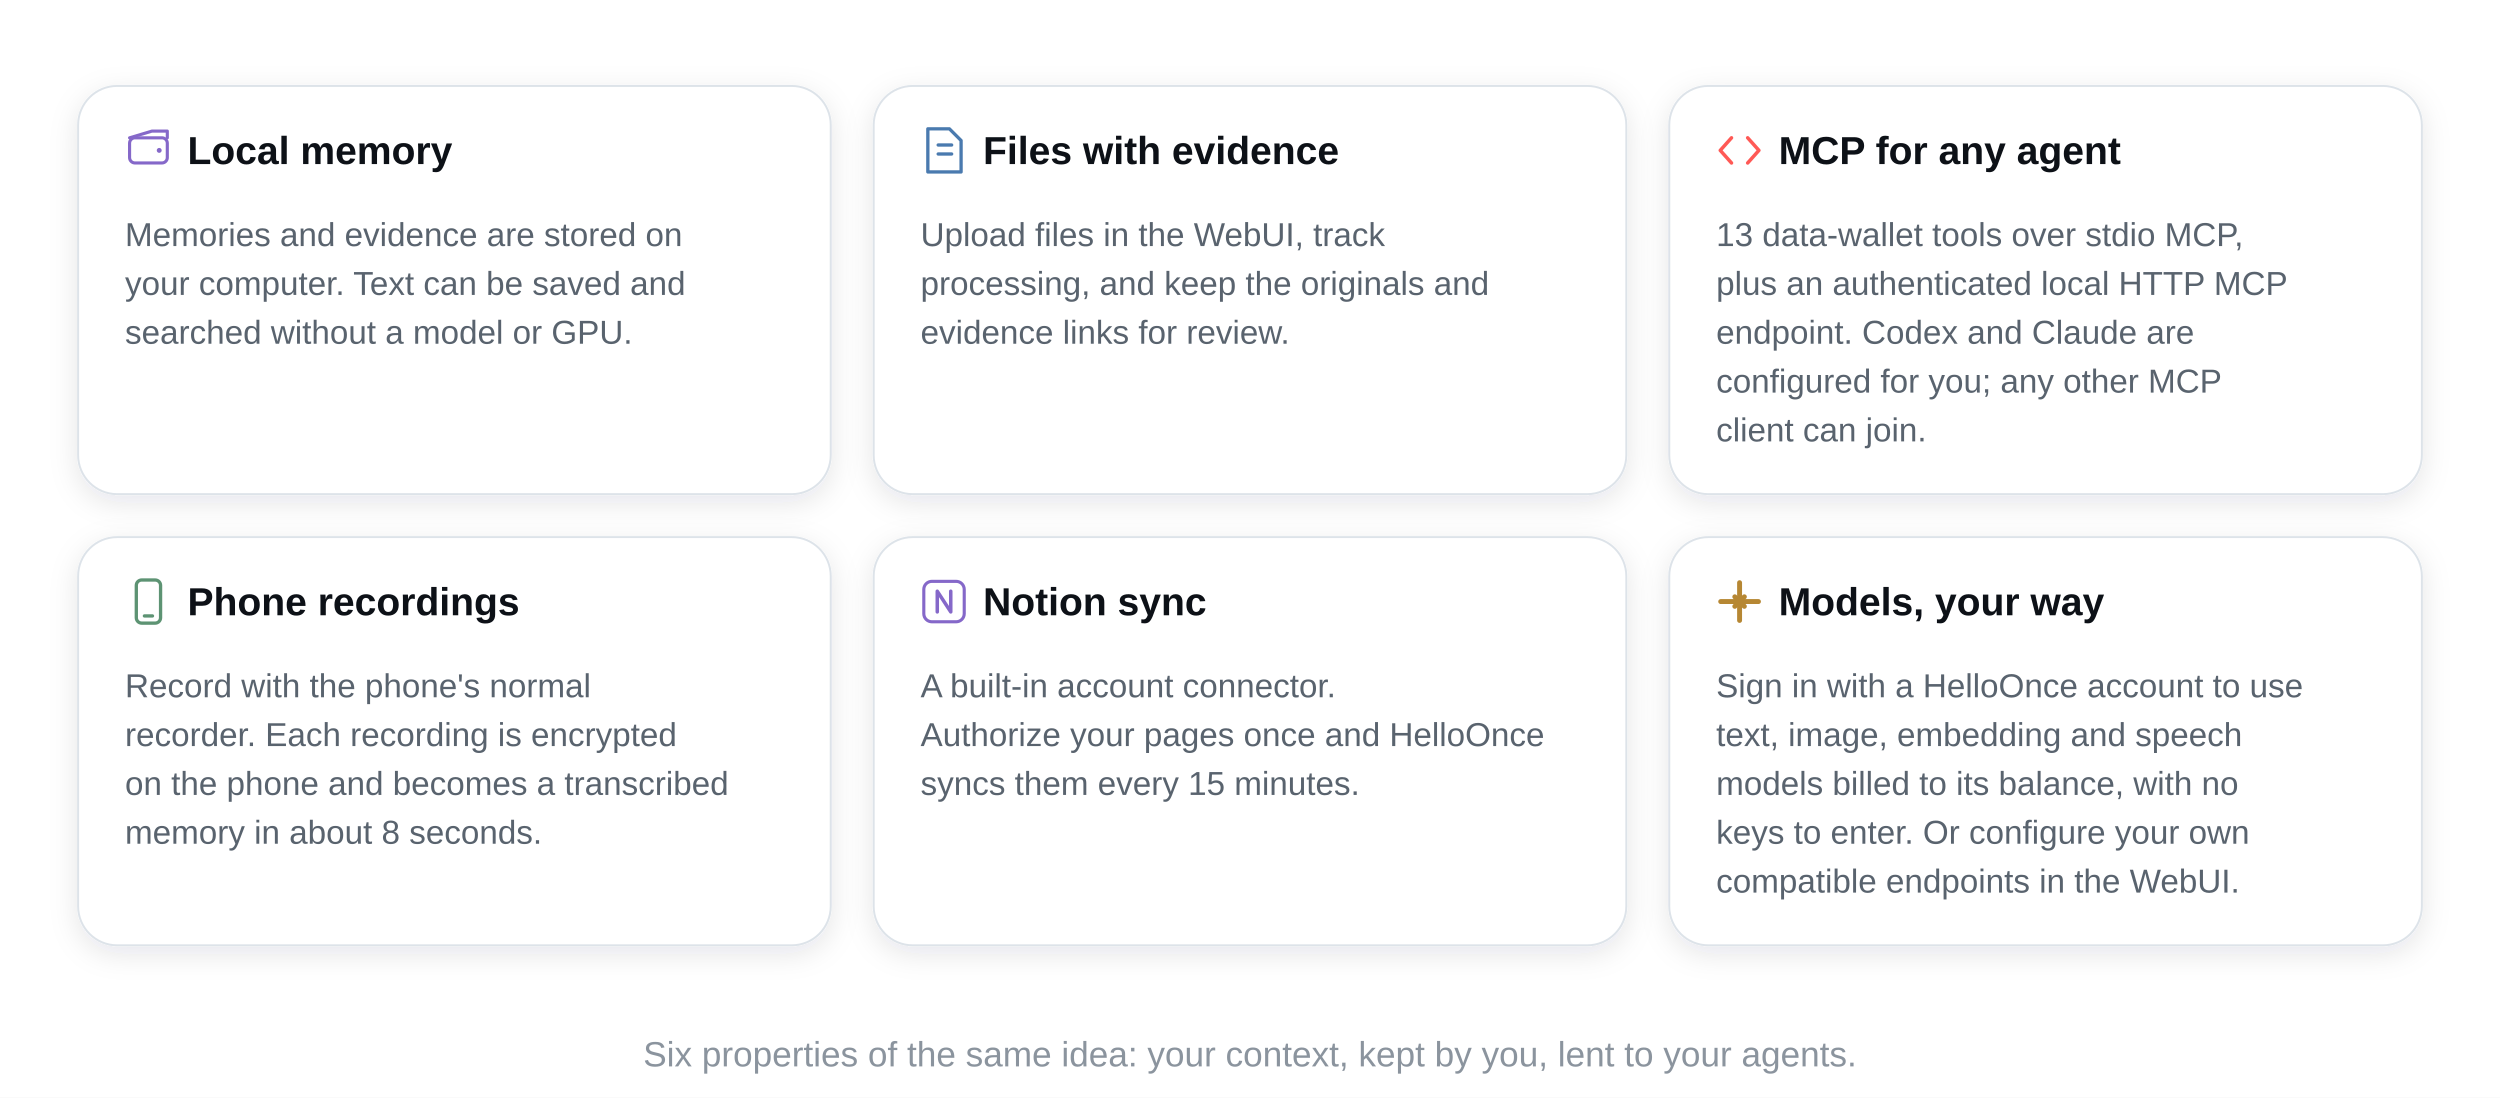
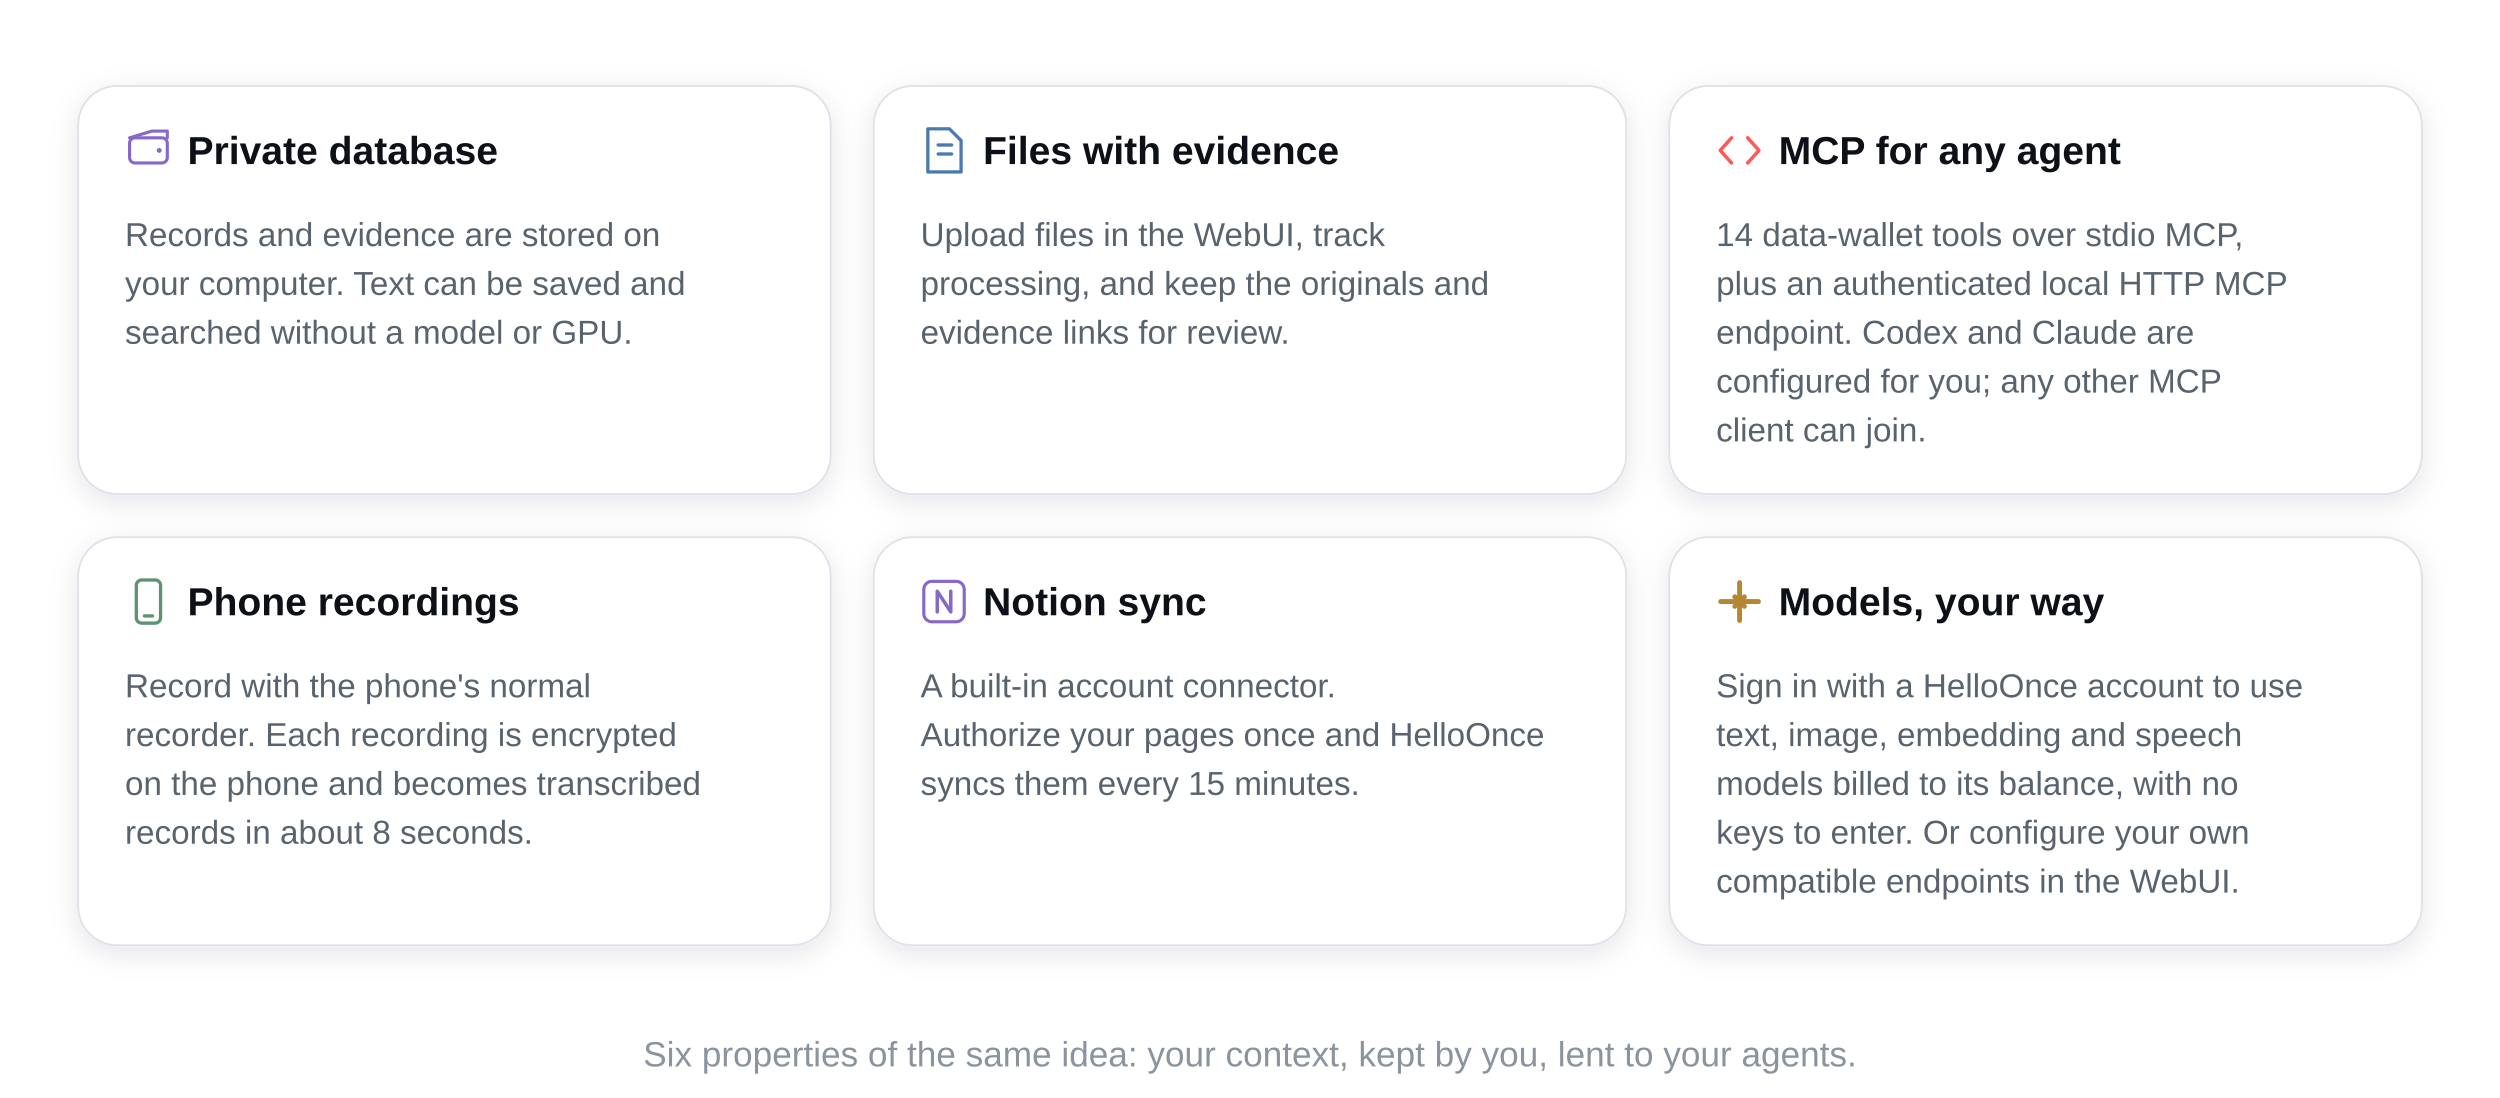
- <svg xmlns="http://www.w3.org/2000/svg" viewBox="0 0 1280 562" width="1280" height="562" role="img" aria-label="Six capabilities: local memory, files with evidence, MCP for Codex and Claude, phone recordings, Notion sync, and configurable models.">
+ <svg xmlns="http://www.w3.org/2000/svg" viewBox="0 0 1280 562" width="1280" height="562" role="img" aria-label="Six capabilities: a private database on your computer, files with evidence, MCP for Codex and Claude, phone recordings, Notion sync, and configurable models.">
  <defs>
    <radialGradient id="halo" cx="50%" cy="50%" r="50%">
      <stop offset="0" stop-color="#FF7A70" stop-opacity=".55" />
      <stop offset=".45" stop-color="#FF7A70" stop-opacity=".18" />
      <stop offset="1" stop-color="#FF7A70" stop-opacity="0" />
    </radialGradient>
    <linearGradient id="cardGrad" x1="0" y1="0" x2="0" y2="1">
      <stop offset="0" stop-color="#FFFFFF" />
      <stop offset="1" stop-color="#FFFFFF" />
    </linearGradient>
    <linearGradient id="cardAltGrad" x1="0" y1="0" x2="0" y2="1">
      <stop offset="0" stop-color="#F6F8FA" />
      <stop offset="1" stop-color="#F6F8FA" />
    </linearGradient>
    <filter id="soft" x="-30%" y="-30%" width="160%" height="180%">
      <feDropShadow dx="0" dy="8" stdDeviation="14" flood-color="rgba(31,35,40,.13)" flood-opacity="1" />
    </filter>
    <filter id="softSm" x="-30%" y="-30%" width="160%" height="180%">
      <feDropShadow dx="0" dy="4" stdDeviation="7" flood-color="rgba(31,35,40,.13)" flood-opacity=".8" />
    </filter>
  </defs>
  <style>
  .s{font-family:-apple-system, BlinkMacSystemFont, 'Segoe UI Variable Display', 'Segoe UI', 'Helvetica Neue', Arial, 'Microsoft YaHei', 'PingFang SC', 'Hiragino Sans GB', 'Noto Sans CJK SC', sans-serif}
  .m{font-family:ui-monospace, SFMono-Regular, 'SF Mono', Menlo, Consolas, 'Liberation Mono', 'Microsoft YaHei', monospace}
  .rise{opacity:0;animation:rise .9s cubic-bezier(.16,.84,.32,1) both}
  @keyframes rise{from{opacity:0;transform:translateY(14px);filter:blur(6px)}to{opacity:1;transform:none;filter:blur(0)}}
  @keyframes breathe{0%,100%{opacity:.45;transform:scale(.96)}50%{opacity:.9;transform:scale(1.05)}}
  @keyframes breathe2{
    0%{opacity:.05;transform:scale(.93);animation-timing-function:cubic-bezier(.66,0,.34,1)}
    18%{opacity:.12;transform:scale(1.03);animation-timing-function:cubic-bezier(.37,0,.63,1)}
    34%{opacity:.07;transform:scale(.99);animation-timing-function:cubic-bezier(.45,0,.55,1)}
    57%{opacity:.15;transform:scale(1.085);animation-timing-function:cubic-bezier(.3,0,.7,1)}
    72%{opacity:.088;transform:scale(1.008);animation-timing-function:cubic-bezier(.6,0,.4,1)}
    88%{opacity:.126;transform:scale(1.052);animation-timing-function:cubic-bezier(.5,0,.5,1)}
    100%{opacity:.05;transform:scale(.93)}
  }
  @keyframes twinkle{0%,100%{opacity:.12}50%{opacity:.5}}
  .tw{animation:twinkle 9s ease-in-out infinite}
  .snr{animation:snr 5.4s cubic-bezier(.16,.84,.32,1) infinite;transform-box:fill-box;transform-origin:center}
  @keyframes snr{0%{transform:scale(.5);opacity:.55}65%{opacity:0}100%{transform:scale(1.6);opacity:0}}
  .swp{animation-timing-function:cubic-bezier(.83,0,.17,1);animation-iteration-count:infinite;opacity:0}
  .march{animation:march 1.65s linear infinite}
  .dp{animation:dotpulse 2.6s ease-in-out infinite}
  @keyframes dotpulse{0%,100%{opacity:.42}50%{opacity:1}}
  @keyframes march{to{stroke-dashoffset:-24}}
  .scan{animation:scan 4s cubic-bezier(.83,0,.17,1) infinite;opacity:0}
  @keyframes scan{0%{transform:translateX(0);opacity:0}8%{opacity:1}88%{opacity:1}100%{transform:translateX(1140px);opacity:0}}
  @media (prefers-reduced-motion: reduce){
    .rise{animation:none!important;opacity:1!important;filter:none!important;transform:none!important}
    .tw{animation:none!important;opacity:.55!important}
    .snr,.swp,.scan{animation:none!important;opacity:0!important}
    .march{animation:none!important}
    .dp{animation:none!important;opacity:1!important}
  }@keyframes swp{0%{transform:translateX(0);opacity:0}18%{opacity:1}82%{opacity:1}100%{transform:translateX(285.33px);opacity:0}}</style>
  <rect width="1280" height="562" fill="#FFFFFF" />
  <g filter="url(#softSm)">
    <rect x="40" y="44" width="385.33" height="209" rx="20" fill="#FFFFFF" stroke="#DDE3E9" stroke-width="1" />
  </g>
  <g transform="translate(76 77)" opacity=".92">
    <g fill="none" stroke="#7B5BC4" stroke-width="1.6" stroke-linecap="round" stroke-linejoin="round">
      <rect x="-9.66" y="-6.44" width="19.32" height="12.88" rx="2.76" />
      <path d="M-9.66 -6.44 l11.5 -3.45 h7.82 v3.45" />
      <circle cx="5.52" cy="0" r="1.265" fill="#7B5BC4" stroke="none" />
    </g>
  </g>
-   <text x="96" y="84" font-size="20" font-weight="600" fill="#0D1117" class="s">Local memory</text>
-   <text x="64" y="126" font-size="17" font-weight="400" fill="#59636E" class="s">Memories and evidence are stored on</text>
+   <text x="96" y="84" font-size="20" font-weight="600" fill="#0D1117" class="s">Private database</text>
+   <text x="64" y="126" font-size="17" font-weight="400" fill="#59636E" class="s">Records and evidence are stored on</text>
  <text x="64" y="151" font-size="17" font-weight="400" fill="#59636E" class="s">your computer. Text can be saved and</text>
  <text x="64" y="176" font-size="17" font-weight="400" fill="#59636E" class="s">searched without a model or GPU.</text>
  <g filter="url(#softSm)">
    <rect x="447.33" y="44" width="385.33" height="209" rx="20" fill="#FFFFFF" stroke="#DDE3E9" stroke-width="1" />
  </g>
  <g transform="translate(483.3333 77)" opacity=".92">
    <g fill="none" stroke="#3B6FA8" stroke-width="1.7" stroke-linecap="round" stroke-linejoin="round">
      <path d="M-8.28 -11.04 h11.04 l5.98 5.98 v16.1 h-17.02 z" />
      <path d="M-2.99 -2.76 h6.9 M-2.99 1.84 h6.9" />
    </g>
  </g>
  <text x="503.33" y="84" font-size="20" font-weight="600" fill="#0D1117" class="s">Files with evidence</text>
  <text x="471.33" y="126" font-size="17" font-weight="400" fill="#59636E" class="s">Upload files in the WebUI, track</text>
  <text x="471.33" y="151" font-size="17" font-weight="400" fill="#59636E" class="s">processing, and keep the originals and</text>
  <text x="471.33" y="176" font-size="17" font-weight="400" fill="#59636E" class="s">evidence links for review.</text>
  <g filter="url(#softSm)">
    <rect x="854.67" y="44" width="385.33" height="209" rx="20" fill="#FFFFFF" stroke="#DDE3E9" stroke-width="1" />
  </g>
  <g transform="translate(890.6667 77)" opacity=".92">
    <g fill="none" stroke="#FF4B47" stroke-width="1.8" stroke-linecap="round" stroke-linejoin="round">
      <path d="M-4.14 -6.44 l-5.75 6.44 l5.75 6.44" />
      <path d="M4.14 -6.44 l5.75 6.44 l-5.75 6.44" />
    </g>
  </g>
  <text x="910.67" y="84" font-size="20" font-weight="600" fill="#0D1117" class="s">MCP for any agent</text>
-   <text x="878.67" y="126" font-size="17" font-weight="400" fill="#59636E" class="s">13 data-wallet tools over stdio MCP,</text>
+   <text x="878.67" y="126" font-size="17" font-weight="400" fill="#59636E" class="s">14 data-wallet tools over stdio MCP,</text>
  <text x="878.67" y="151" font-size="17" font-weight="400" fill="#59636E" class="s">plus an authenticated local HTTP MCP</text>
  <text x="878.67" y="176" font-size="17" font-weight="400" fill="#59636E" class="s">endpoint. Codex and Claude are</text>
  <text x="878.67" y="201" font-size="17" font-weight="400" fill="#59636E" class="s">configured for you; any other MCP</text>
  <text x="878.67" y="226" font-size="17" font-weight="400" fill="#59636E" class="s">client can join.</text>
  <g filter="url(#softSm)">
    <rect x="40" y="275" width="385.33" height="209" rx="20" fill="#FFFFFF" stroke="#DDE3E9" stroke-width="1" />
  </g>
  <g transform="translate(76 308)" opacity=".92">
    <g fill="none" stroke="#4F8A67" stroke-width="1.7" stroke-linecap="round">
      <rect x="-6.21" y="-11.04" width="12.42" height="22.08" rx="2.76" />
      <path d="M-2.07 7.36 h4.14" />
    </g>
  </g>
  <text x="96" y="315" font-size="20" font-weight="600" fill="#0D1117" class="s">Phone recordings</text>
  <text x="64" y="357" font-size="17" font-weight="400" fill="#59636E" class="s">Record with the phone's normal</text>
  <text x="64" y="382" font-size="17" font-weight="400" fill="#59636E" class="s">recorder. Each recording is encrypted</text>
-   <text x="64" y="407" font-size="17" font-weight="400" fill="#59636E" class="s">on the phone and becomes a transcribed</text>
-   <text x="64" y="432" font-size="17" font-weight="400" fill="#59636E" class="s">memory in about 8 seconds.</text>
+   <text x="64" y="407" font-size="17" font-weight="400" fill="#59636E" class="s">on the phone and becomes transcribed</text>
+   <text x="64" y="432" font-size="17" font-weight="400" fill="#59636E" class="s">records in about 8 seconds.</text>
  <g filter="url(#softSm)">
    <rect x="447.33" y="275" width="385.33" height="209" rx="20" fill="#FFFFFF" stroke="#DDE3E9" stroke-width="1" />
  </g>
  <g transform="translate(483.3333 308)" opacity=".92">
    <g>
      <rect x="-10.35" y="-10.35" width="20.7" height="20.7" rx="4.14" fill="none" stroke="#7B5BC4" stroke-width="1.6" />
      <path d="M-3.45 5.29 v-10.58 l6.9 10.58 v-10.58" fill="none" stroke="#7B5BC4" stroke-width="1.8" stroke-linecap="round" stroke-linejoin="round" />
    </g>
  </g>
  <text x="503.33" y="315" font-size="20" font-weight="600" fill="#0D1117" class="s">Notion sync</text>
  <text x="471.33" y="357" font-size="17" font-weight="400" fill="#59636E" class="s">A built-in account connector.</text>
  <text x="471.33" y="382" font-size="17" font-weight="400" fill="#59636E" class="s">Authorize your pages once and HelloOnce</text>
  <text x="471.33" y="407" font-size="17" font-weight="400" fill="#59636E" class="s">syncs them every 15 minutes.</text>
  <g filter="url(#softSm)">
    <rect x="854.67" y="275" width="385.33" height="209" rx="20" fill="#FFFFFF" stroke="#DDE3E9" stroke-width="1" />
  </g>
  <g transform="translate(890.6667 308)" opacity=".92">
    <g>
      <line x1="0" y1="0" x2="0" y2="-9.66" stroke="#B07D22" stroke-width="2.53" stroke-linecap="round" />
      <line x1="0" y1="0" x2="2.44" y2="-2.44" stroke="#B07D22" stroke-width="2.53" stroke-linecap="round" />
      <line x1="0" y1="0" x2="9.66" y2="0" stroke="#B07D22" stroke-width="2.53" stroke-linecap="round" />
      <line x1="0" y1="0" x2="2.44" y2="2.44" stroke="#B07D22" stroke-width="2.53" stroke-linecap="round" />
      <line x1="0" y1="0" x2="0" y2="9.66" stroke="#B07D22" stroke-width="2.53" stroke-linecap="round" />
      <line x1="0" y1="0" x2="-2.44" y2="2.44" stroke="#B07D22" stroke-width="2.53" stroke-linecap="round" />
      <line x1="0" y1="0" x2="-9.66" y2="0" stroke="#B07D22" stroke-width="2.53" stroke-linecap="round" />
      <line x1="0" y1="0" x2="-2.44" y2="-2.44" stroke="#B07D22" stroke-width="2.53" stroke-linecap="round" />
    </g>
  </g>
  <text x="910.67" y="315" font-size="20" font-weight="600" fill="#0D1117" class="s">Models, your way</text>
  <text x="878.67" y="357" font-size="17" font-weight="400" fill="#59636E" class="s">Sign in with a HelloOnce account to use</text>
  <text x="878.67" y="382" font-size="17" font-weight="400" fill="#59636E" class="s">text, image, embedding and speech</text>
  <text x="878.67" y="407" font-size="17" font-weight="400" fill="#59636E" class="s">models billed to its balance, with no</text>
  <text x="878.67" y="432" font-size="17" font-weight="400" fill="#59636E" class="s">keys to enter. Or configure your own</text>
  <text x="878.67" y="457" font-size="17" font-weight="400" fill="#59636E" class="s">compatible endpoints in the WebUI.</text>
  <text x="640" y="546" font-size="18" font-weight="400" fill="#8B949E" text-anchor="middle" class="s">Six properties of the same idea: your context, kept by you, lent to your agents.</text>
</svg>
